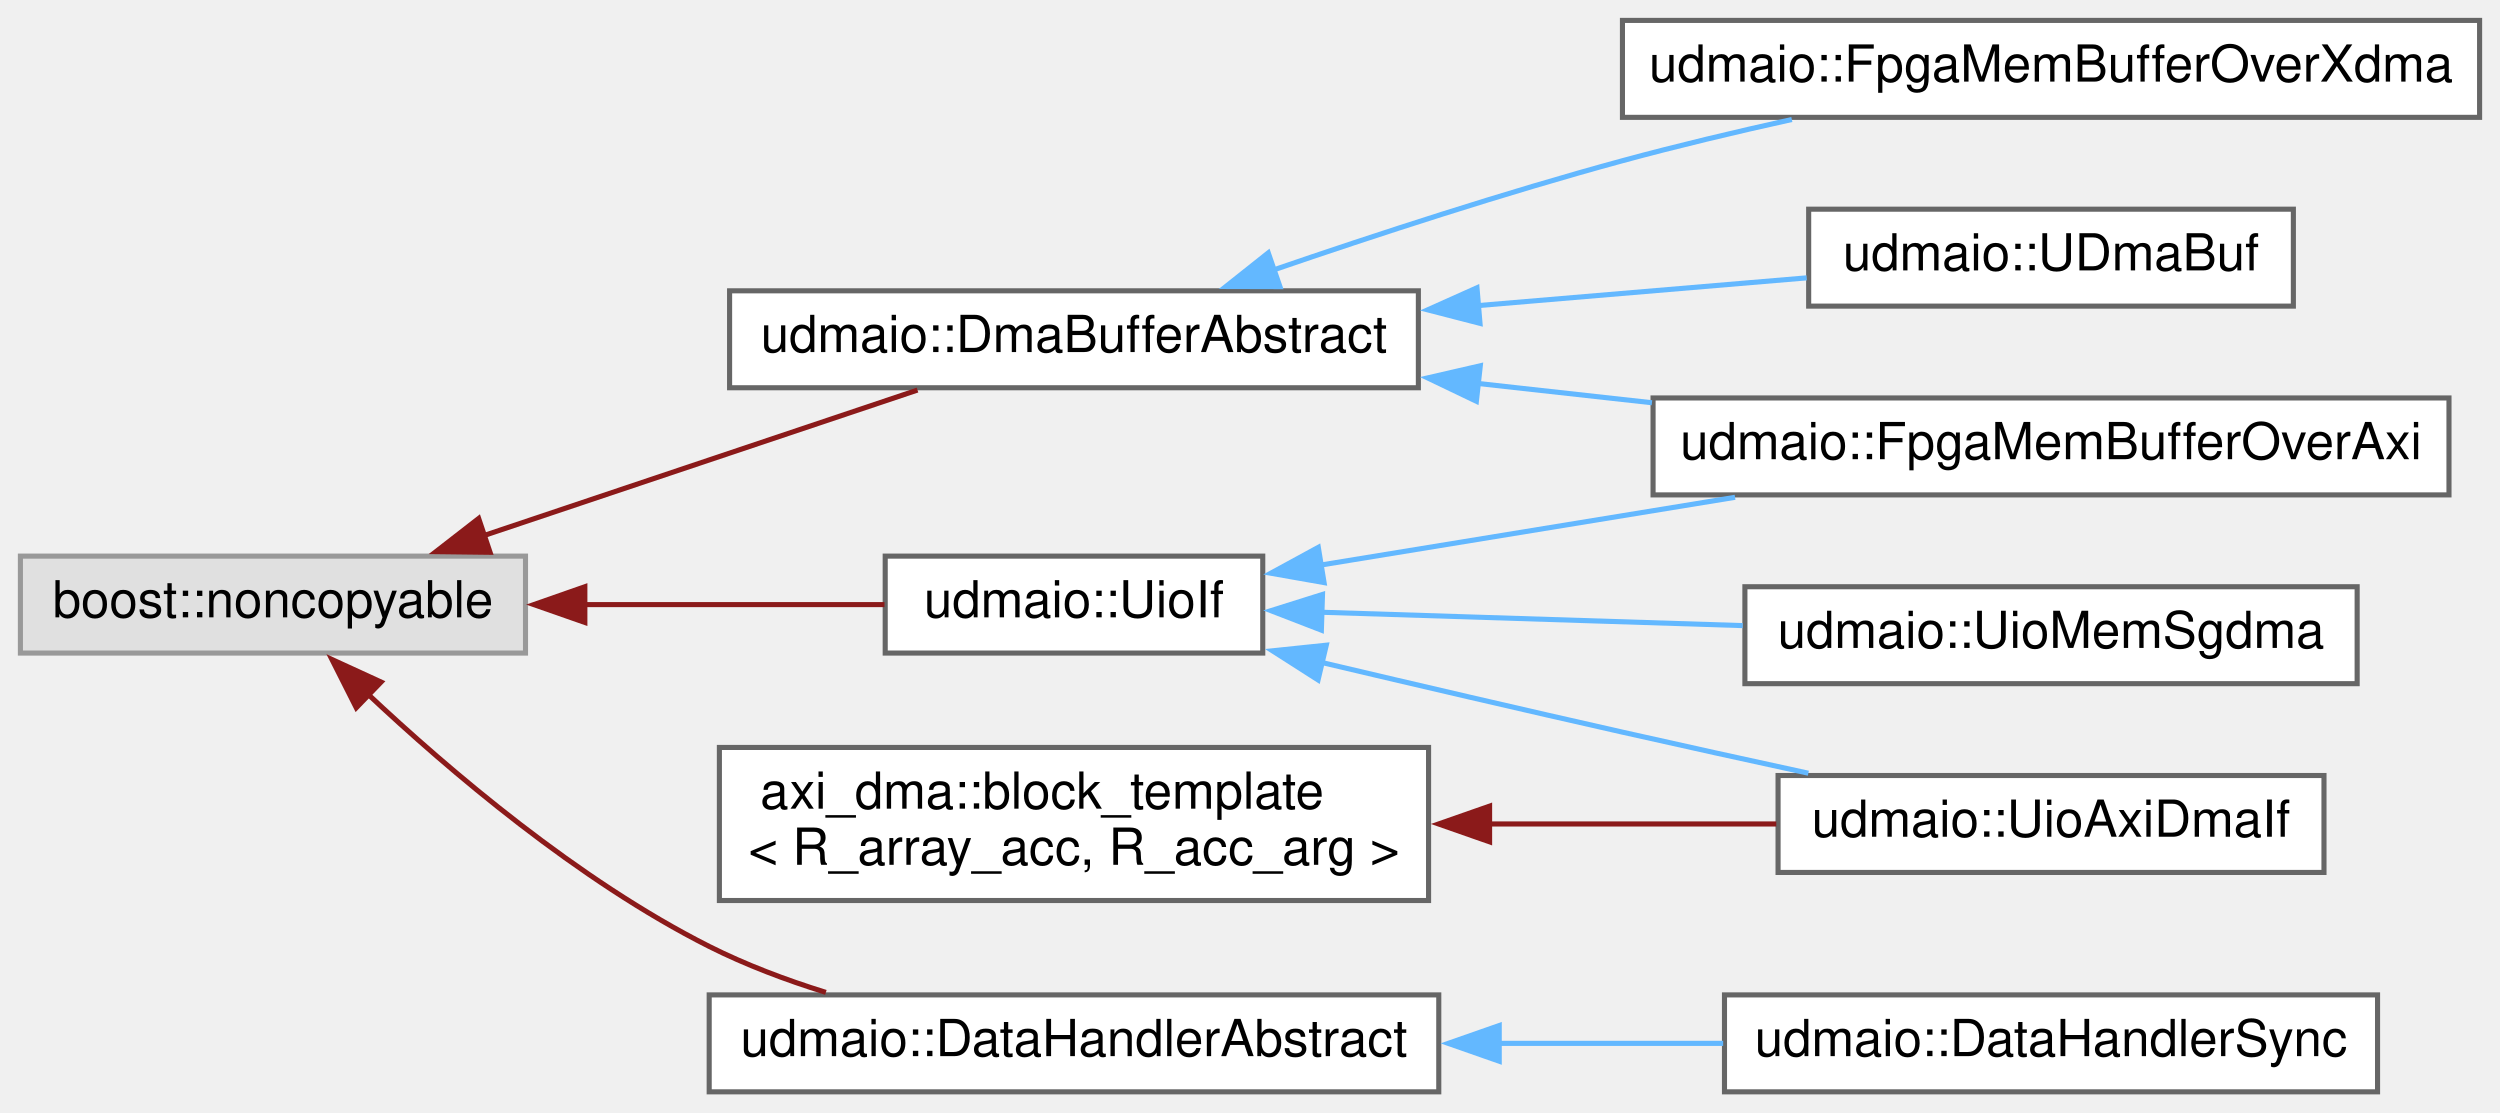
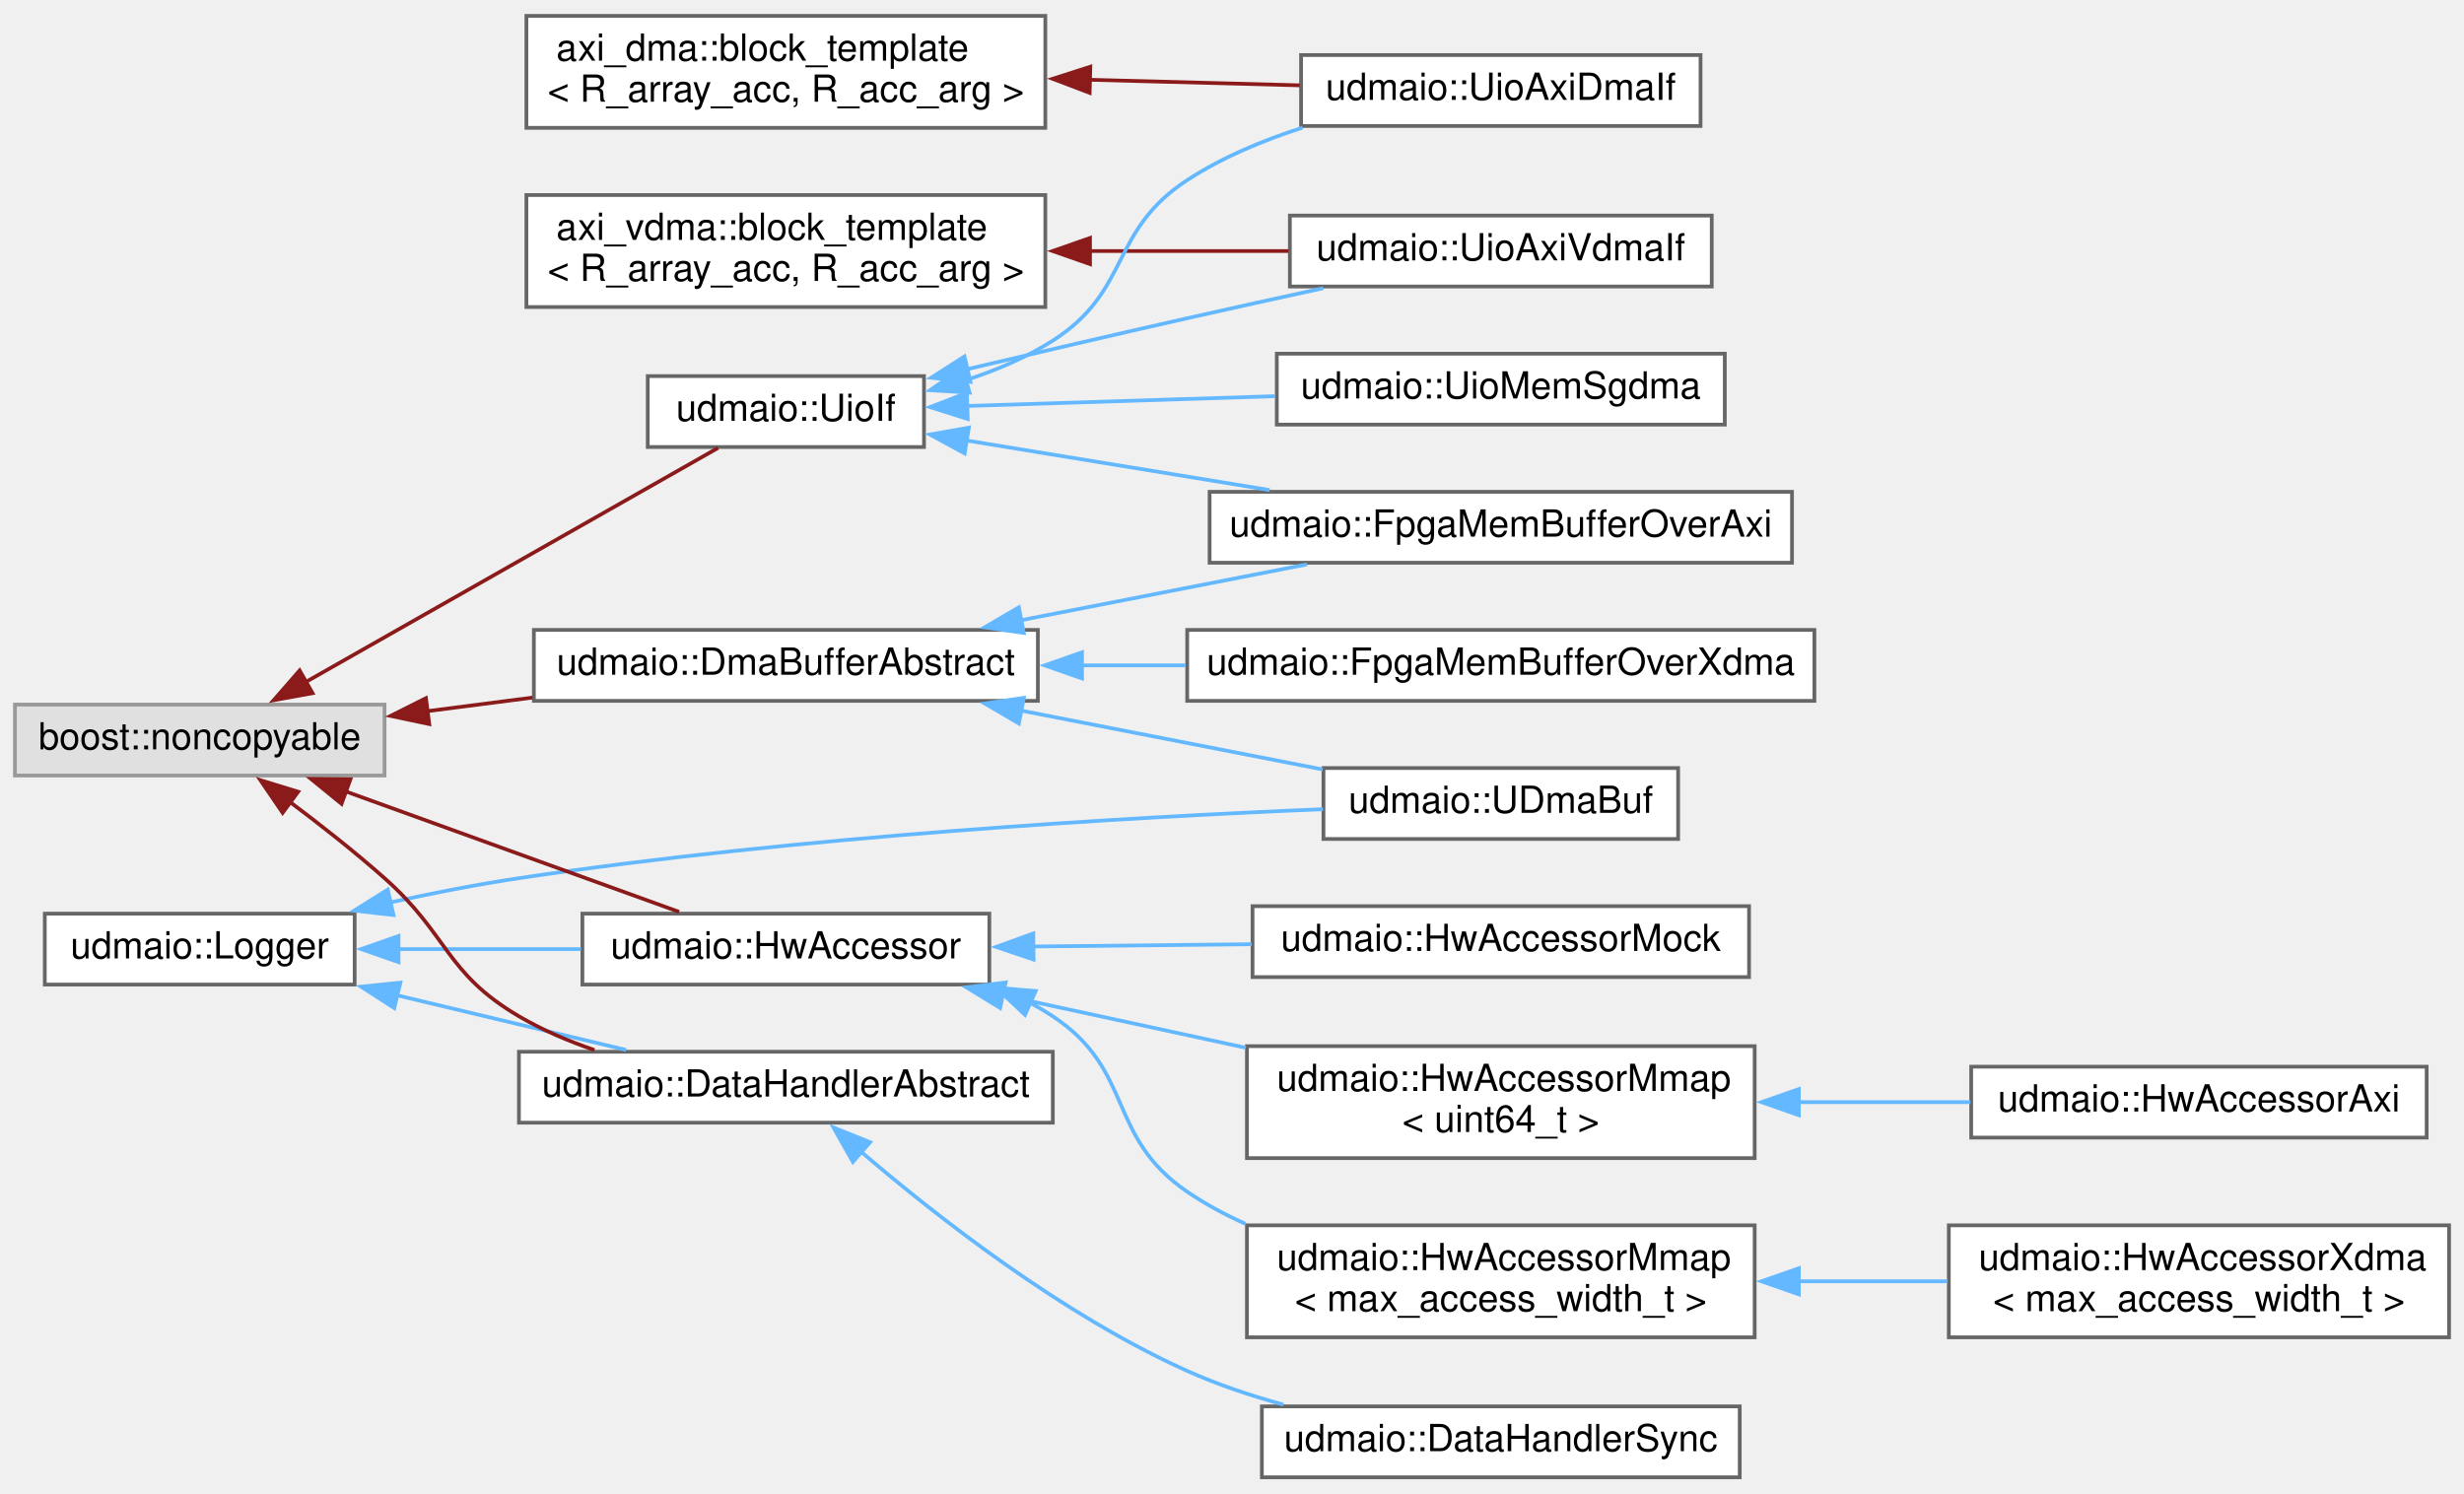
- <svg xmlns="http://www.w3.org/2000/svg" xmlns:xlink="http://www.w3.org/1999/xlink" width="490pt" height="218pt" viewBox="0.00 0.00 490.00 218.00">
-   <g id="graph0" class="graph" transform="scale(1 1) rotate(0) translate(4 214)">
+ <svg xmlns="http://www.w3.org/2000/svg" xmlns:xlink="http://www.w3.org/1999/xlink" width="660pt" height="400pt" viewBox="0.00 0.00 660.00 399.50">
+   <g id="graph0" class="graph" transform="scale(1 1) rotate(0) translate(4 395.5)">
    <g id="node1" class="node">
      <g id="a_node1">
        <a xlink:href="structaxi__dma_1_1block__template.html" target="_top" xlink:title="Template class for the axi_dma block, containing accessors for all its registers.">
-           <polygon fill="white" stroke="#666666" points="276,-67.5 137,-67.5 137,-37.5 276,-37.5 276,-67.5" />
-           <text text-anchor="start" x="145" y="-55.5" font-family="Helvetica,sans-Serif" font-size="10.00">axi_dma::block_template</text>
-           <text text-anchor="middle" x="206.5" y="-44.5" font-family="Helvetica,sans-Serif" font-size="10.00">&lt; R_array_acc, R_acc_arg &gt;</text>
+           <polygon fill="white" stroke="#666666" points="276,-391.5 137,-391.5 137,-361.5 276,-361.5 276,-391.5" />
+           <text text-anchor="start" x="145" y="-379.5" font-family="Helvetica,sans-Serif" font-size="10.00">axi_dma::block_template</text>
+           <text text-anchor="middle" x="206.5" y="-368.5" font-family="Helvetica,sans-Serif" font-size="10.00">&lt; R_array_acc, R_acc_arg &gt;</text>
        </a>
      </g>
    </g>
    <g id="node2" class="node">
      <g id="a_node2">
        <a xlink:href="classudmaio_1_1_uio_axi_dma_if.html" target="_top" xlink:title="Interface to AXI DMA Core.">
-           <polygon fill="white" stroke="#666666" points="451.5,-62 344.5,-62 344.5,-43 451.5,-43 451.5,-62" />
-           <text text-anchor="middle" x="398" y="-50" font-family="Helvetica,sans-Serif" font-size="10.00">udmaio::UioAxiDmaIf</text>
+           <polygon fill="white" stroke="#666666" points="451.5,-381 344.5,-381 344.5,-362 451.5,-362 451.5,-381" />
+           <text text-anchor="middle" x="398" y="-369" font-family="Helvetica,sans-Serif" font-size="10.00">udmaio::UioAxiDmaIf</text>
        </a>
      </g>
    </g>
    <g id="edge1" class="edge">
-       <path fill="none" stroke="#8b1a1a" d="M287.85,-52.5C306.88,-52.5 326.7,-52.5 344.15,-52.5" />
-       <polygon fill="#8b1a1a" stroke="#8b1a1a" points="287.96,-49 277.96,-52.5 287.96,-56 287.96,-49" />
+       <path fill="none" stroke="#8b1a1a" d="M287.85,-374.38C306.88,-373.88 326.7,-373.35 344.15,-372.89" />
+       <polygon fill="#8b1a1a" stroke="#8b1a1a" points="287.87,-370.88 277.96,-374.64 288.05,-377.88 287.87,-370.88" />
    </g>
    <g id="node3" class="node">
      <g id="a_node3">
-         <a xlink:title=" ">
-           <polygon fill="#e0e0e0" stroke="#999999" points="99,-105 0,-105 0,-86 99,-86 99,-105" />
-           <text text-anchor="middle" x="49.5" y="-93" font-family="Helvetica,sans-Serif" font-size="10.00">boost::noncopyable</text>
+         <a xlink:href="structaxi__vdma_1_1block__template.html" target="_top" xlink:title="Template class for the axi_vdma block, containing accessors for all its registers.">
+           <polygon fill="white" stroke="#666666" points="276,-343.5 137,-343.5 137,-313.5 276,-313.5 276,-343.5" />
+           <text text-anchor="start" x="145" y="-331.5" font-family="Helvetica,sans-Serif" font-size="10.00">axi_vdma::block_template</text>
+           <text text-anchor="middle" x="206.5" y="-320.5" font-family="Helvetica,sans-Serif" font-size="10.00">&lt; R_array_acc, R_acc_arg &gt;</text>
        </a>
      </g>
    </g>
    <g id="node4" class="node">
      <g id="a_node4">
-         <a xlink:href="classudmaio_1_1_data_handler_abstract.html" target="_top" xlink:title="Base class to implement a DMA data reception handler.">
-           <polygon fill="white" stroke="#666666" points="278,-19 135,-19 135,0 278,0 278,-19" />
-           <text text-anchor="middle" x="206.5" y="-7" font-family="Helvetica,sans-Serif" font-size="10.00">udmaio::DataHandlerAbstract</text>
+         <a xlink:href="classudmaio_1_1_uio_axi_vdma_if.html" target="_top" xlink:title="Interface to AXI VDMA Core.">
+           <polygon fill="white" stroke="#666666" points="454.5,-338 341.5,-338 341.5,-319 454.5,-319 454.5,-338" />
+           <text text-anchor="middle" x="398" y="-326" font-family="Helvetica,sans-Serif" font-size="10.00">udmaio::UioAxiVdmaIf</text>
        </a>
      </g>
    </g>
    <g id="edge2" class="edge">
-       <path fill="none" stroke="#8b1a1a" d="M67.93,-78.12C84.05,-62.96 109.33,-41.44 135,-28.5 142.13,-24.91 150.02,-21.93 157.87,-19.49" />
-       <polygon fill="#8b1a1a" stroke="#8b1a1a" points="65.83,-75.28 61.06,-84.74 70.69,-80.32 65.83,-75.28" />
+       <path fill="none" stroke="#8b1a1a" d="M287.82,-328.5C305.77,-328.5 324.43,-328.5 341.14,-328.5" />
+       <polygon fill="#8b1a1a" stroke="#8b1a1a" points="287.96,-325 277.96,-328.5 287.96,-332 287.96,-325" />
+     </g>
+     <g id="node5" class="node">
+       <g id="a_node5">
+         <a xlink:href="structudmaio_1_1_logger.html" target="_top" xlink:title=" ">
+           <polygon fill="white" stroke="#666666" points="91,-151 8,-151 8,-132 91,-132 91,-151" />
+           <text text-anchor="middle" x="49.5" y="-139" font-family="Helvetica,sans-Serif" font-size="10.00">udmaio::Logger</text>
+         </a>
+       </g>
    </g>
    <g id="node6" class="node">
      <g id="a_node6">
-         <a xlink:href="classudmaio_1_1_dma_buffer_abstract.html" target="_top" xlink:title="Base class for DMA data buffer.">
-           <polygon fill="white" stroke="#666666" points="274,-157 139,-157 139,-138 274,-138 274,-157" />
-           <text text-anchor="middle" x="206.5" y="-145" font-family="Helvetica,sans-Serif" font-size="10.00">udmaio::DmaBufferAbstract</text>
-         </a>
-       </g>
-     </g>
-     <g id="edge4" class="edge">
-       <path fill="none" stroke="#8b1a1a" d="M90.9,-109.05C117.5,-117.98 151.73,-129.46 175.83,-137.55" />
-       <polygon fill="#8b1a1a" stroke="#8b1a1a" points="92.05,-105.75 81.45,-105.88 89.82,-112.38 92.05,-105.75" />
-     </g>
-     <g id="node10" class="node">
-       <g id="a_node10">
-         <a xlink:href="classudmaio_1_1_uio_if.html" target="_top" xlink:title="Base class for UIO interfaces.">
-           <polygon fill="white" stroke="#666666" points="243.5,-105 169.5,-105 169.5,-86 243.5,-86 243.5,-105" />
-           <text text-anchor="middle" x="206.5" y="-93" font-family="Helvetica,sans-Serif" font-size="10.00">udmaio::UioIf</text>
-         </a>
-       </g>
-     </g>
-     <g id="edge8" class="edge">
-       <path fill="none" stroke="#8b1a1a" d="M110.57,-95.5C130.42,-95.5 151.87,-95.5 169.36,-95.5" />
-       <polygon fill="#8b1a1a" stroke="#8b1a1a" points="110.63,-92 100.63,-95.5 110.63,-99 110.63,-92" />
-     </g>
-     <g id="node5" class="node">
-       <g id="a_node5">
+         <a xlink:href="classudmaio_1_1_data_handler_abstract.html" target="_top" xlink:title="Base class to implement a DMA data reception handler.">
+           <polygon fill="white" stroke="#666666" points="278,-114 135,-114 135,-95 278,-95 278,-114" />
+           <text text-anchor="middle" x="206.5" y="-102" font-family="Helvetica,sans-Serif" font-size="10.00">udmaio::DataHandlerAbstract</text>
+         </a>
+       </g>
+     </g>
+     <g id="edge3" class="edge">
+       <path fill="none" stroke="#63b8ff" d="M102.32,-129.13C122.28,-124.37 144.8,-118.99 163.7,-114.48" />
+       <polygon fill="#63b8ff" stroke="#63b8ff" points="101.61,-125.7 92.7,-131.43 103.24,-132.51 101.61,-125.7" />
+     </g>
+     <g id="node8" class="node">
+       <g id="a_node8">
+         <a xlink:href="classudmaio_1_1_hw_accessor.html" target="_top" xlink:title="Base class for hardware access.">
+           <polygon fill="white" stroke="#666666" points="261,-151 152,-151 152,-132 261,-132 261,-151" />
+           <text text-anchor="middle" x="206.5" y="-139" font-family="Helvetica,sans-Serif" font-size="10.00">udmaio::HwAccessor</text>
+         </a>
+       </g>
+     </g>
+     <g id="edge5" class="edge">
+       <path fill="none" stroke="#63b8ff" d="M102.42,-141.5C118.25,-141.5 135.68,-141.5 151.64,-141.5" />
+       <polygon fill="#63b8ff" stroke="#63b8ff" points="102.74,-138 92.74,-141.5 102.74,-145 102.74,-138" />
+     </g>
+     <g id="node14" class="node">
+       <g id="a_node14">
+         <a xlink:href="classudmaio_1_1_u_dma_buf.html" target="_top" xlink:title="DMA data buffer accessed over AXI/UIO, implemented w/ udmabuf (see https://github....">
+           <polygon fill="white" stroke="#666666" points="445.5,-190 350.5,-190 350.5,-171 445.5,-171 445.5,-190" />
+           <text text-anchor="middle" x="398" y="-178" font-family="Helvetica,sans-Serif" font-size="10.00">udmaio::UDmaBuf</text>
+         </a>
+       </g>
+     </g>
+     <g id="edge11" class="edge">
+       <path fill="none" stroke="#63b8ff" d="M100.43,-153.98C111.74,-156.46 123.74,-158.81 135,-160.5 209.89,-171.72 297.82,-176.8 350.39,-178.98" />
+       <polygon fill="#63b8ff" stroke="#63b8ff" points="101.4,-150.62 90.88,-151.82 99.86,-157.44 101.4,-150.62" />
+     </g>
+     <g id="node7" class="node">
+       <g id="a_node7">
        <a xlink:href="classudmaio_1_1_data_handler_sync.html" target="_top" xlink:title="Synchronous data handler with blocking read interface.">
          <polygon fill="white" stroke="#666666" points="462,-19 334,-19 334,0 462,0 462,-19" />
          <text text-anchor="middle" x="398" y="-7" font-family="Helvetica,sans-Serif" font-size="10.00">udmaio::DataHandlerSync</text>
        </a>
      </g>
    </g>
-     <g id="edge3" class="edge">
-       <path fill="none" stroke="#63b8ff" d="M289.55,-9.5C304.35,-9.5 319.57,-9.5 333.74,-9.5" />
-       <polygon fill="#63b8ff" stroke="#63b8ff" points="289.85,-6 279.85,-9.5 289.85,-13 289.85,-6" />
-     </g>
-     <g id="node7" class="node">
-       <g id="a_node7">
-         <a xlink:href="classudmaio_1_1_fpga_mem_buffer_over_axi.html" target="_top" xlink:title="DMA data buffer accessed over AXI/UIO, described w/ explicit address &amp; size.">
-           <polygon fill="white" stroke="#666666" points="476,-136 320,-136 320,-117 476,-117 476,-136" />
-           <text text-anchor="middle" x="398" y="-124" font-family="Helvetica,sans-Serif" font-size="10.00">udmaio::FpgaMemBufferOverAxi</text>
-         </a>
-       </g>
-     </g>
-     <g id="edge5" class="edge">
-       <path fill="none" stroke="#63b8ff" d="M285.5,-138.86C296.82,-137.6 308.48,-136.31 319.78,-135.06" />
-       <polygon fill="#63b8ff" stroke="#63b8ff" points="285.37,-135.35 275.81,-139.93 286.14,-142.31 285.37,-135.35" />
-     </g>
-     <g id="node8" class="node">
-       <g id="a_node8">
-         <a xlink:href="classudmaio_1_1_fpga_mem_buffer_over_xdma.html" target="_top" xlink:title="DMA data buffer accessed over XDMA using the xdma c2h0 stream channel.">
-           <polygon fill="white" stroke="#666666" points="482,-210 314,-210 314,-191 482,-191 482,-210" />
-           <text text-anchor="middle" x="398" y="-198" font-family="Helvetica,sans-Serif" font-size="10.00">udmaio::FpgaMemBufferOverXdma</text>
-         </a>
-       </g>
-     </g>
-     <g id="edge6" class="edge">
-       <path fill="none" stroke="#63b8ff" d="M245.49,-161.05C265.68,-167.98 291.02,-176.25 314,-182.5 324.67,-185.4 336.21,-188.15 347.2,-190.58" />
-       <polygon fill="#63b8ff" stroke="#63b8ff" points="246.87,-157.82 236.28,-157.85 244.58,-164.44 246.87,-157.82" />
+     <g id="edge4" class="edge">
+       <path fill="none" stroke="#63b8ff" d="M226.67,-87.2C246.94,-69.83 280.55,-43.53 314,-28.5 322.09,-24.86 330.95,-21.89 339.77,-19.46" />
+       <polygon fill="#63b8ff" stroke="#63b8ff" points="224.45,-84.49 219.24,-93.71 229.07,-89.76 224.45,-84.49" />
    </g>
    <g id="node9" class="node">
      <g id="a_node9">
-         <a xlink:href="classudmaio_1_1_u_dma_buf.html" target="_top" xlink:title="DMA data buffer accessed over AXI/UIO, implemented w/ udmabuf (see https://github....">
-           <polygon fill="white" stroke="#666666" points="445.5,-173 350.5,-173 350.5,-154 445.5,-154 445.5,-173" />
-           <text text-anchor="middle" x="398" y="-161" font-family="Helvetica,sans-Serif" font-size="10.00">udmaio::UDmaBuf</text>
-         </a>
-       </g>
-     </g>
-     <g id="edge7" class="edge">
-       <path fill="none" stroke="#63b8ff" d="M285.63,-154.1C307.52,-155.95 330.65,-157.9 350.11,-159.54" />
-       <polygon fill="#63b8ff" stroke="#63b8ff" points="286.08,-150.62 275.82,-153.27 285.49,-157.6 286.08,-150.62" />
-     </g>
-     <g id="edge10" class="edge">
-       <path fill="none" stroke="#63b8ff" d="M254.99,-84.17C273.4,-79.82 294.67,-74.86 314,-70.5 325.79,-67.84 338.55,-65.03 350.44,-62.45" />
-       <polygon fill="#63b8ff" stroke="#63b8ff" points="254.34,-80.73 245.41,-86.44 255.95,-87.54 254.34,-80.73" />
-     </g>
-     <g id="edge9" class="edge">
-       <path fill="none" stroke="#63b8ff" d="M254.8,-103.24C279.4,-107.26 309.74,-112.22 336.07,-116.53" />
-       <polygon fill="#63b8ff" stroke="#63b8ff" points="255.52,-99.81 245.08,-101.65 254.39,-106.72 255.52,-99.81" />
+         <a xlink:href="classudmaio_1_1_hw_accessor_mmap.html" target="_top" xlink:title=" ">
+           <polygon fill="white" stroke="#666666" points="466,-115.5 330,-115.5 330,-85.5 466,-85.5 466,-115.5" />
+           <text text-anchor="start" x="338" y="-103.5" font-family="Helvetica,sans-Serif" font-size="10.00">udmaio::HwAccessorMmap</text>
+           <text text-anchor="middle" x="398" y="-92.5" font-family="Helvetica,sans-Serif" font-size="10.00">&lt; uint64_t &gt;</text>
+         </a>
+       </g>
+     </g>
+     <g id="edge6" class="edge">
+       <path fill="none" stroke="#63b8ff" d="M264.46,-129.18C284.99,-124.73 308.35,-119.68 329.69,-115.06" />
+       <polygon fill="#63b8ff" stroke="#63b8ff" points="263.89,-125.72 254.85,-131.25 265.37,-132.56 263.89,-125.72" />
    </g>
    <g id="node11" class="node">
      <g id="a_node11">
+         <a xlink:href="classudmaio_1_1_hw_accessor_mmap.html" target="_top" xlink:title=" ">
+           <polygon fill="white" stroke="#666666" points="466,-67.5 330,-67.5 330,-37.5 466,-37.5 466,-67.5" />
+           <text text-anchor="start" x="338" y="-55.5" font-family="Helvetica,sans-Serif" font-size="10.00">udmaio::HwAccessorMmap</text>
+           <text text-anchor="middle" x="398" y="-44.5" font-family="Helvetica,sans-Serif" font-size="10.00">&lt; max_access_width_t &gt;</text>
+         </a>
+       </g>
+     </g>
+     <g id="edge8" class="edge">
+       <path fill="none" stroke="#63b8ff" d="M271.83,-127.14C273.96,-126.02 276.02,-124.81 278,-123.5 299.96,-109 292.27,-91.34 314,-76.5 318.83,-73.2 324.12,-70.35 329.6,-67.89" />
+       <polygon fill="#63b8ff" stroke="#63b8ff" points="270.55,-123.88 262.85,-131.16 273.41,-130.26 270.55,-123.88" />
+     </g>
+     <g id="node13" class="node">
+       <g id="a_node13">
+         <a xlink:href="classudmaio_1_1_hw_accessor_mock.html" target="_top" xlink:title=" ">
+           <polygon fill="white" stroke="#666666" points="464.5,-153 331.5,-153 331.5,-134 464.5,-134 464.5,-153" />
+           <text text-anchor="middle" x="398" y="-141" font-family="Helvetica,sans-Serif" font-size="10.00">udmaio::HwAccessorMock</text>
+         </a>
+       </g>
+     </g>
+     <g id="edge10" class="edge">
+       <path fill="none" stroke="#63b8ff" d="M272.54,-142.19C291.52,-142.39 312.26,-142.61 331.27,-142.81" />
+       <polygon fill="#63b8ff" stroke="#63b8ff" points="272.85,-138.69 262.81,-142.08 272.77,-145.69 272.85,-138.69" />
+     </g>
+     <g id="node10" class="node">
+       <g id="a_node10">
+         <a xlink:href="classudmaio_1_1_hw_accessor_axi.html" target="_top" xlink:title=" ">
+           <polygon fill="white" stroke="#666666" points="646,-110 524,-110 524,-91 646,-91 646,-110" />
+           <text text-anchor="middle" x="585" y="-98" font-family="Helvetica,sans-Serif" font-size="10.00">udmaio::HwAccessorAxi</text>
+         </a>
+       </g>
+     </g>
+     <g id="edge7" class="edge">
+       <path fill="none" stroke="#63b8ff" d="M477.48,-100.5C492.97,-100.5 509.01,-100.5 523.79,-100.5" />
+       <polygon fill="#63b8ff" stroke="#63b8ff" points="477.83,-97 467.83,-100.5 477.83,-104 477.83,-97" />
+     </g>
+     <g id="node12" class="node">
+       <g id="a_node12">
+         <a xlink:href="classudmaio_1_1_hw_accessor_xdma.html" target="_top" xlink:title=" ">
+           <polygon fill="white" stroke="#666666" points="652,-67.5 518,-67.5 518,-37.5 652,-37.5 652,-67.5" />
+           <text text-anchor="start" x="526" y="-55.5" font-family="Helvetica,sans-Serif" font-size="10.00">udmaio::HwAccessorXdma</text>
+           <text text-anchor="middle" x="585" y="-44.5" font-family="Helvetica,sans-Serif" font-size="10.00">&lt; max_access_width_t &gt;</text>
+         </a>
+       </g>
+     </g>
+     <g id="edge9" class="edge">
+       <path fill="none" stroke="#63b8ff" d="M477.44,-52.5C490.83,-52.5 504.63,-52.5 517.67,-52.5" />
+       <polygon fill="#63b8ff" stroke="#63b8ff" points="477.83,-49 467.83,-52.5 477.83,-56 477.83,-49" />
+     </g>
+     <g id="node15" class="node">
+       <g id="a_node15">
+         <a xlink:title=" ">
+           <polygon fill="#e0e0e0" stroke="#999999" points="99,-207 0,-207 0,-188 99,-188 99,-207" />
+           <text text-anchor="middle" x="49.5" y="-195" font-family="Helvetica,sans-Serif" font-size="10.00">boost::noncopyable</text>
+         </a>
+       </g>
+     </g>
+     <g id="edge12" class="edge">
+       <path fill="none" stroke="#8b1a1a" d="M73.6,-180.97C81.83,-174.8 91.03,-167.57 99,-160.5 116.17,-145.28 115.22,-135.12 135,-123.5 141.23,-119.84 148.18,-116.87 155.22,-114.46" />
+       <polygon fill="#8b1a1a" stroke="#8b1a1a" points="71.71,-178.01 65.74,-186.76 75.86,-183.65 71.71,-178.01" />
+     </g>
+     <g id="edge17" class="edge">
+       <path fill="none" stroke="#8b1a1a" d="M88.34,-183.83C116.03,-173.83 152.96,-160.48 177.9,-151.47" />
+       <polygon fill="#8b1a1a" stroke="#8b1a1a" points="87.49,-180.41 79.28,-187.1 89.87,-187 87.49,-180.41" />
+     </g>
+     <g id="node16" class="node">
+       <g id="a_node16">
+         <a xlink:href="classudmaio_1_1_dma_buffer_abstract.html" target="_top" xlink:title="Base class for DMA data buffer.">
+           <polygon fill="white" stroke="#666666" points="274,-227 139,-227 139,-208 274,-208 274,-227" />
+           <text text-anchor="middle" x="206.5" y="-215" font-family="Helvetica,sans-Serif" font-size="10.00">udmaio::DmaBufferAbstract</text>
+         </a>
+       </g>
+     </g>
+     <g id="edge13" class="edge">
+       <path fill="none" stroke="#8b1a1a" d="M110.54,-205.25C119.73,-206.43 129.27,-207.66 138.6,-208.87" />
+       <polygon fill="#8b1a1a" stroke="#8b1a1a" points="110.98,-201.78 100.62,-203.97 110.09,-208.72 110.98,-201.78" />
+     </g>
+     <g id="node19" class="node">
+       <g id="a_node19">
+         <a xlink:href="classudmaio_1_1_uio_if.html" target="_top" xlink:title="Base class for UIO interfaces.">
+           <polygon fill="white" stroke="#666666" points="243.5,-295 169.5,-295 169.5,-276 243.5,-276 243.5,-295" />
+           <text text-anchor="middle" x="206.5" y="-283" font-family="Helvetica,sans-Serif" font-size="10.00">udmaio::UioIf</text>
+         </a>
+       </g>
+     </g>
+     <g id="edge18" class="edge">
+       <path fill="none" stroke="#8b1a1a" d="M77.99,-213.1C109.92,-231.23 161.62,-260.59 188.32,-275.75" />
+       <polygon fill="#8b1a1a" stroke="#8b1a1a" points="79.72,-210.06 69.3,-208.17 76.26,-216.15 79.72,-210.06" />
+     </g>
+     <g id="edge16" class="edge">
+       <path fill="none" stroke="#63b8ff" d="M269.31,-205.43C295.65,-200.29 325.87,-194.39 350.3,-189.62" />
+       <polygon fill="#63b8ff" stroke="#63b8ff" points="268.91,-201.94 259.77,-207.29 270.25,-208.81 268.91,-201.94" />
+     </g>
+     <g id="node17" class="node">
+       <g id="a_node17">
+         <a xlink:href="classudmaio_1_1_fpga_mem_buffer_over_axi.html" target="_top" xlink:title="DMA data buffer accessed over AXI/UIO, described w/ explicit address &amp; size.">
+           <polygon fill="white" stroke="#666666" points="476,-264 320,-264 320,-245 476,-245 476,-264" />
+           <text text-anchor="middle" x="398" y="-252" font-family="Helvetica,sans-Serif" font-size="10.00">udmaio::FpgaMemBufferOverAxi</text>
+         </a>
+       </g>
+     </g>
+     <g id="edge14" class="edge">
+       <path fill="none" stroke="#63b8ff" d="M269.42,-229.59C294.23,-234.43 322.48,-239.95 346.08,-244.56" />
+       <polygon fill="#63b8ff" stroke="#63b8ff" points="270.25,-226.19 259.77,-227.71 268.91,-233.06 270.25,-226.19" />
+     </g>
+     <g id="node18" class="node">
+       <g id="a_node18">
+         <a xlink:href="classudmaio_1_1_fpga_mem_buffer_over_xdma.html" target="_top" xlink:title="DMA data buffer accessed over XDMA using the xdma c2h0 stream channel.">
+           <polygon fill="white" stroke="#666666" points="482,-227 314,-227 314,-208 482,-208 482,-227" />
+           <text text-anchor="middle" x="398" y="-215" font-family="Helvetica,sans-Serif" font-size="10.00">udmaio::FpgaMemBufferOverXdma</text>
+         </a>
+       </g>
+     </g>
+     <g id="edge15" class="edge">
+       <path fill="none" stroke="#63b8ff" d="M285.77,-217.5C294.93,-217.5 304.3,-217.5 313.53,-217.5" />
+       <polygon fill="#63b8ff" stroke="#63b8ff" points="285.82,-214 275.82,-217.5 285.82,-221 285.82,-214" />
+     </g>
+     <g id="edge20" class="edge">
+       <path fill="none" stroke="#63b8ff" d="M254.71,-293.92C262.85,-296.55 270.95,-300 278,-304.5 299,-317.92 293.12,-333.89 314,-347.5 323.3,-353.56 334.16,-358.12 344.9,-361.55" />
+       <polygon fill="#63b8ff" stroke="#63b8ff" points="255.71,-290.56 245.13,-291.22 253.81,-297.3 255.71,-290.56" />
+     </g>
+     <g id="edge21" class="edge">
+       <path fill="none" stroke="#63b8ff" d="M254.99,-296.83C273.4,-301.18 294.67,-306.14 314,-310.5 325.79,-313.16 338.55,-315.97 350.44,-318.55" />
+       <polygon fill="#63b8ff" stroke="#63b8ff" points="255.95,-293.46 245.41,-294.56 254.34,-300.27 255.95,-293.46" />
+     </g>
+     <g id="edge19" class="edge">
+       <path fill="none" stroke="#63b8ff" d="M254.8,-277.76C279.4,-273.74 309.74,-268.78 336.07,-264.47" />
+       <polygon fill="#63b8ff" stroke="#63b8ff" points="254.39,-274.28 245.08,-279.35 255.52,-281.19 254.39,-274.28" />
+     </g>
+     <g id="node20" class="node">
+       <g id="a_node20">
        <a xlink:href="classudmaio_1_1_uio_mem_sgdma.html" target="_top" xlink:title="Interface to AXI DMA scatter-gather buffers &amp; descriptors Uses a UioIf to access DMA descriptor memor...">
-           <polygon fill="white" stroke="#666666" points="458,-99 338,-99 338,-80 458,-80 458,-99" />
-           <text text-anchor="middle" x="398" y="-87" font-family="Helvetica,sans-Serif" font-size="10.00">udmaio::UioMemSgdma</text>
-         </a>
-       </g>
-     </g>
-     <g id="edge11" class="edge">
-       <path fill="none" stroke="#63b8ff" d="M254.99,-94C280.02,-93.2 310.96,-92.22 337.57,-91.38" />
-       <polygon fill="#63b8ff" stroke="#63b8ff" points="254.99,-90.49 245.1,-94.31 255.21,-97.49 254.99,-90.49" />
+           <polygon fill="white" stroke="#666666" points="458,-301 338,-301 338,-282 458,-282 458,-301" />
+           <text text-anchor="middle" x="398" y="-289" font-family="Helvetica,sans-Serif" font-size="10.00">udmaio::UioMemSgdma</text>
+         </a>
+       </g>
+     </g>
+     <g id="edge22" class="edge">
+       <path fill="none" stroke="#63b8ff" d="M254.99,-287C280.02,-287.8 310.96,-288.78 337.57,-289.62" />
+       <polygon fill="#63b8ff" stroke="#63b8ff" points="255.21,-283.51 245.1,-286.69 254.99,-290.51 255.21,-283.51" />
    </g>
  </g>
</svg>
